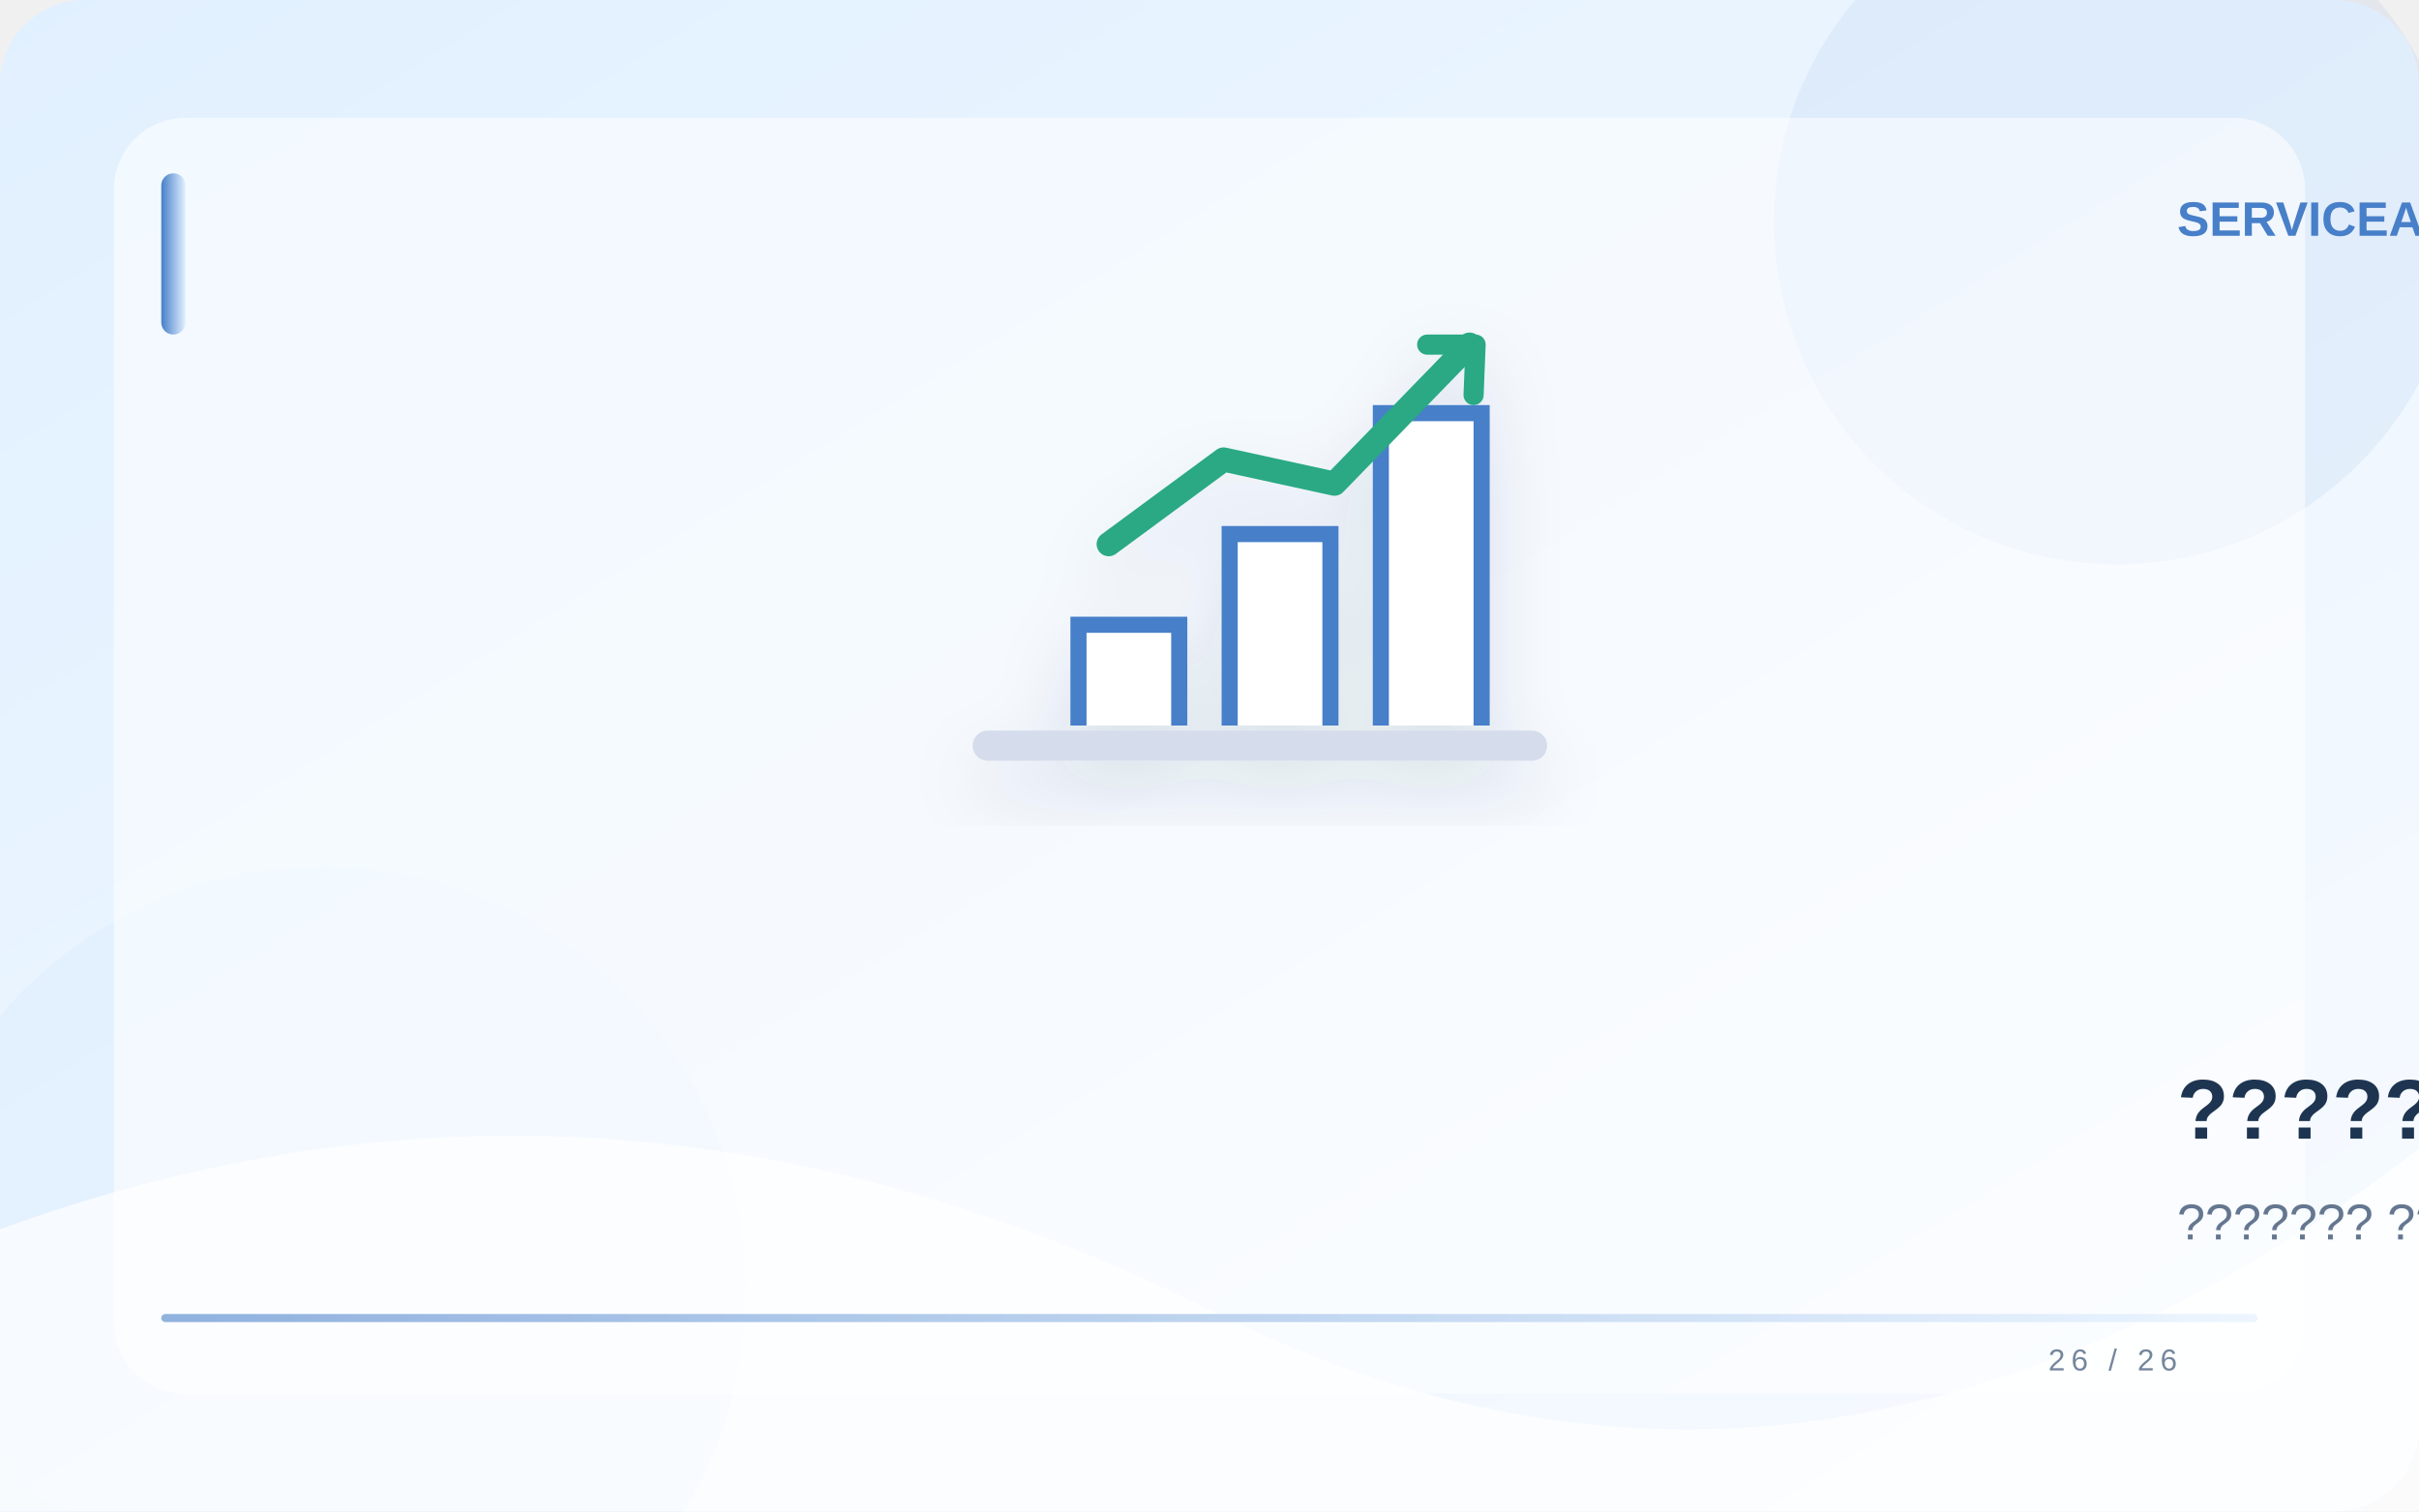
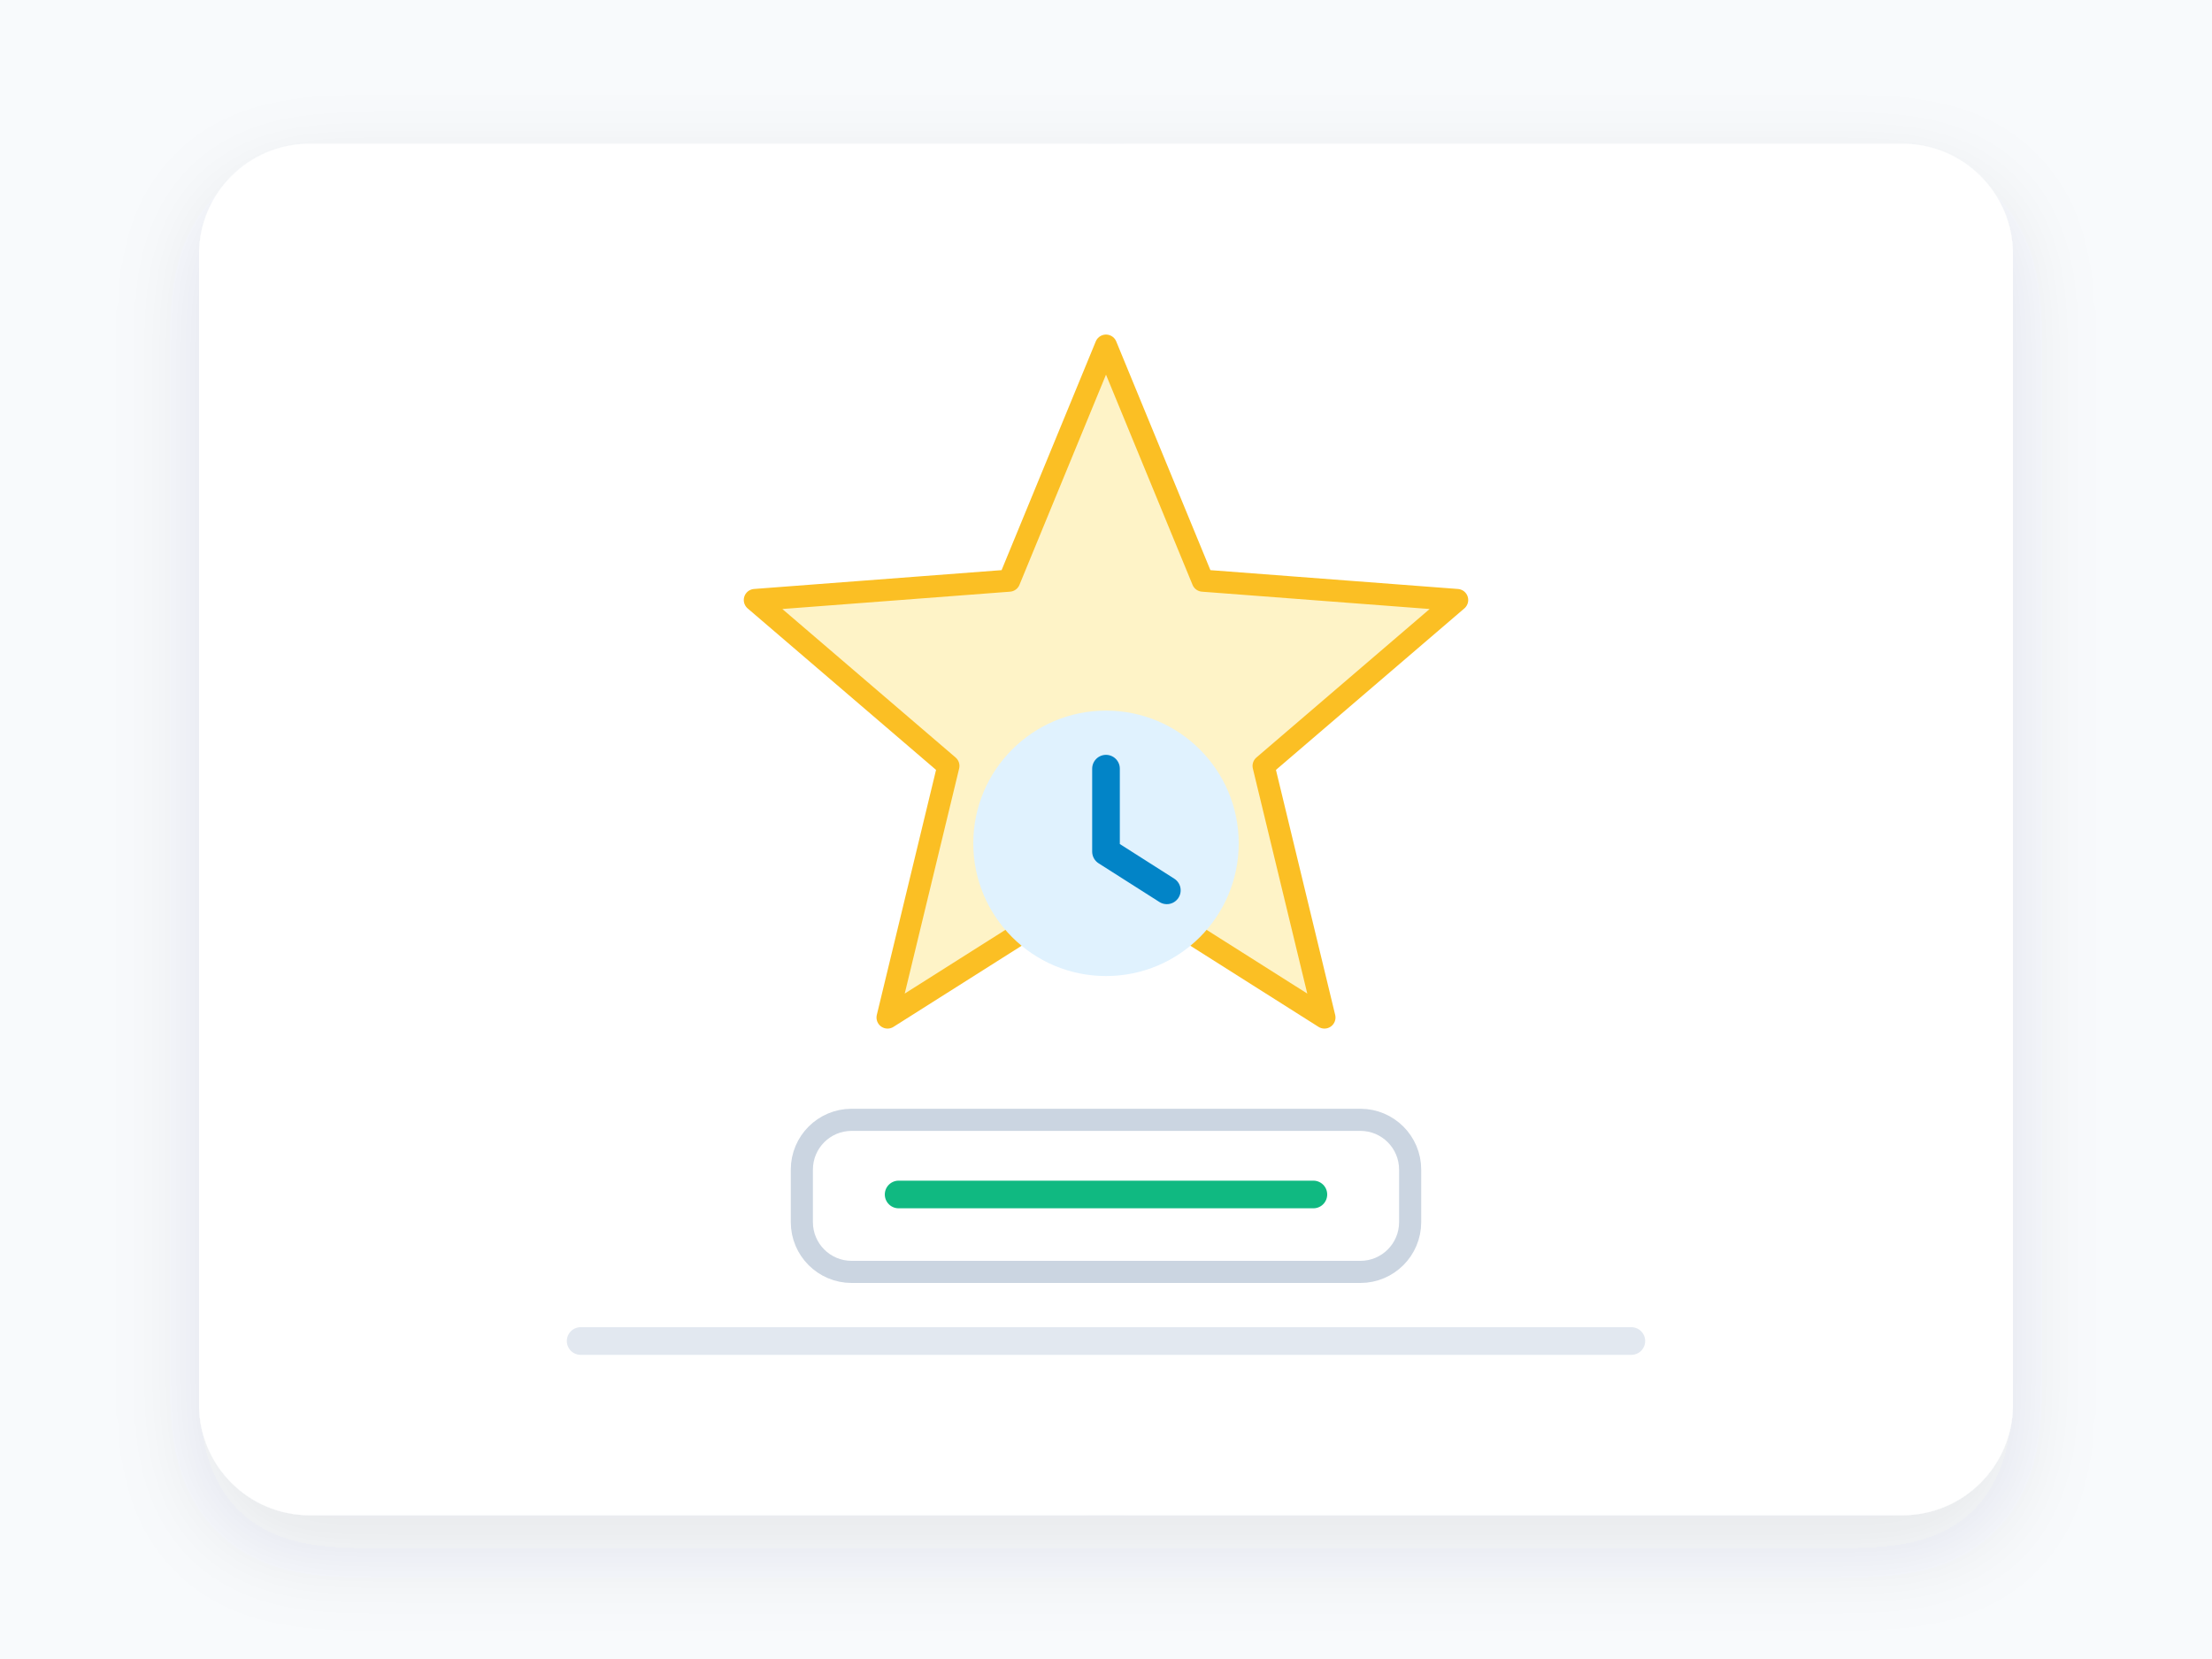
- <svg xmlns="http://www.w3.org/2000/svg" width="1200" height="750" viewBox="0 0 1200 750" role="img" aria-labelledby="title desc">
+ <svg xmlns="http://www.w3.org/2000/svg" width="800" height="600" viewBox="0 0 800 600">
  <defs>
-     <linearGradient id="bg" x1="0" y1="0" x2="1" y2="1">
-       <stop stop-color="#e1f0ff" />
-       <stop offset="1" stop-color="#f8fbff" />
-     </linearGradient>
-     <linearGradient id="band" x1="0" y1="0" x2="1" y2="0">
-       <stop stop-color="#477fc9" />
-       <stop offset="1" stop-color="#e1f0ff" />
-     </linearGradient>
-     <filter id="shadow" x="-20%" y="-20%" width="140%" height="140%">
-       <feDropShadow dx="0" dy="16" stdDeviation="18" flood-color="#22334a" flood-opacity=".12" />
+     <filter id="s" x="-20%" y="-20%" width="140%" height="150%">
+       <feDropShadow dx="0" dy="12" stdDeviation="16" flood-color="#334155" flood-opacity=".10" />
    </filter>
  </defs>
-   <rect width="1200" height="750" rx="42" fill="url(#bg)" />
-   <circle cx="1050" cy="110" r="170" fill="#477fc9" opacity=".08" />
-   <circle cx="160" cy="640" r="210" fill="#e1f0ff" opacity=".7" />
-   <path d="M0 610Q300 500 600 650T1200 570V750H0Z" fill="#fff" opacity=".72" />
-   <rect x="58" y="60" width="1084" height="630" rx="34" fill="#fff" opacity=".54" stroke="#fff" stroke-width="3" />
-   <g filter="url(#shadow)">
-     <path d="M490 370h270" stroke="#d5dceb" stroke-width="15" stroke-linecap="round" />
-     <path d="M535 360v-50h50v50m25 0v-95h50v95m25 0V205h50v155" fill="#fff" stroke="#477fc9" stroke-width="8" />
-     <path d="m550 270 57-42 55 12 67-69" fill="none" stroke="#29a984" stroke-width="12" stroke-linecap="round" stroke-linejoin="round" />
-     <path d="m708 171 24 0-1 25" fill="none" stroke="#29a984" stroke-width="10" stroke-linecap="round" stroke-linejoin="round" />
+   <rect width="800" height="600" fill="#f8fafc" />
+   <circle cx="400" cy="300" r="248" fill="#f1f5f9" />
+   <circle cx="650" cy="160" r="25" fill="#dbeafe" />
+   <circle cx="155" cy="390" r="17" fill="#d1fae5" />
+   <path d="M195 130h26m-13-13v26M600 445h25" stroke="#94a3b8" stroke-width="7" stroke-linecap="round" />
+   <rect x="72" y="52" width="656" height="496" rx="40" fill="#fff" filter="url(#s)" />
+   <path d="M210 485h380" stroke="#e2e8f0" stroke-width="10" stroke-linecap="round" />
+   <g stroke-linecap="round" stroke-linejoin="round">
+     <path d="M400 125 435 210l92 7-70 60 22 91-79-50-79 50 22-91-70-60 92-7z" fill="#fef3c7" stroke="#fbbf24" stroke-width="8" stroke-linejoin="round" />
+     <circle cx="400" cy="305" r="48" fill="#e0f2fe" />
+     <path d="M400 278v30l22 14" fill="none" stroke="#0284c7" stroke-width="10" stroke-linecap="round" />
+     <rect x="290" y="405" width="220" height="55" rx="18" fill="#fff" stroke="#cbd5e1" stroke-width="8" />
+     <path d="M325 432h150" stroke="#10b981" stroke-width="10" stroke-linecap="round" />
  </g>
-   <rect x="80" y="86" width="12" height="80" rx="6" fill="url(#band)" />
-   <text x="1080" y="117" text-anchor="end" direction="rtl" font-family="Arial,sans-serif" font-size="24" font-weight="700" fill="#477fc9">???? ???? ? SERVICEAI</text>
-   <text x="1080" y="565" text-anchor="end" direction="rtl" font-family="Arial,sans-serif" font-size="42" font-weight="700" fill="#1e3552">?????? ???????</text>
-   <text x="1080" y="615" text-anchor="end" direction="rtl" font-family="Arial,sans-serif" font-size="25" fill="#657790">?????? ????? ???????</text>
-   <rect x="80" y="652" width="1040" height="4" rx="2" fill="url(#band)" opacity=".6" />
-   <text x="1080" y="680" text-anchor="end" font-family="Arial,sans-serif" font-size="15" letter-spacing="3" fill="#74869c">26 / 26</text>
</svg>
